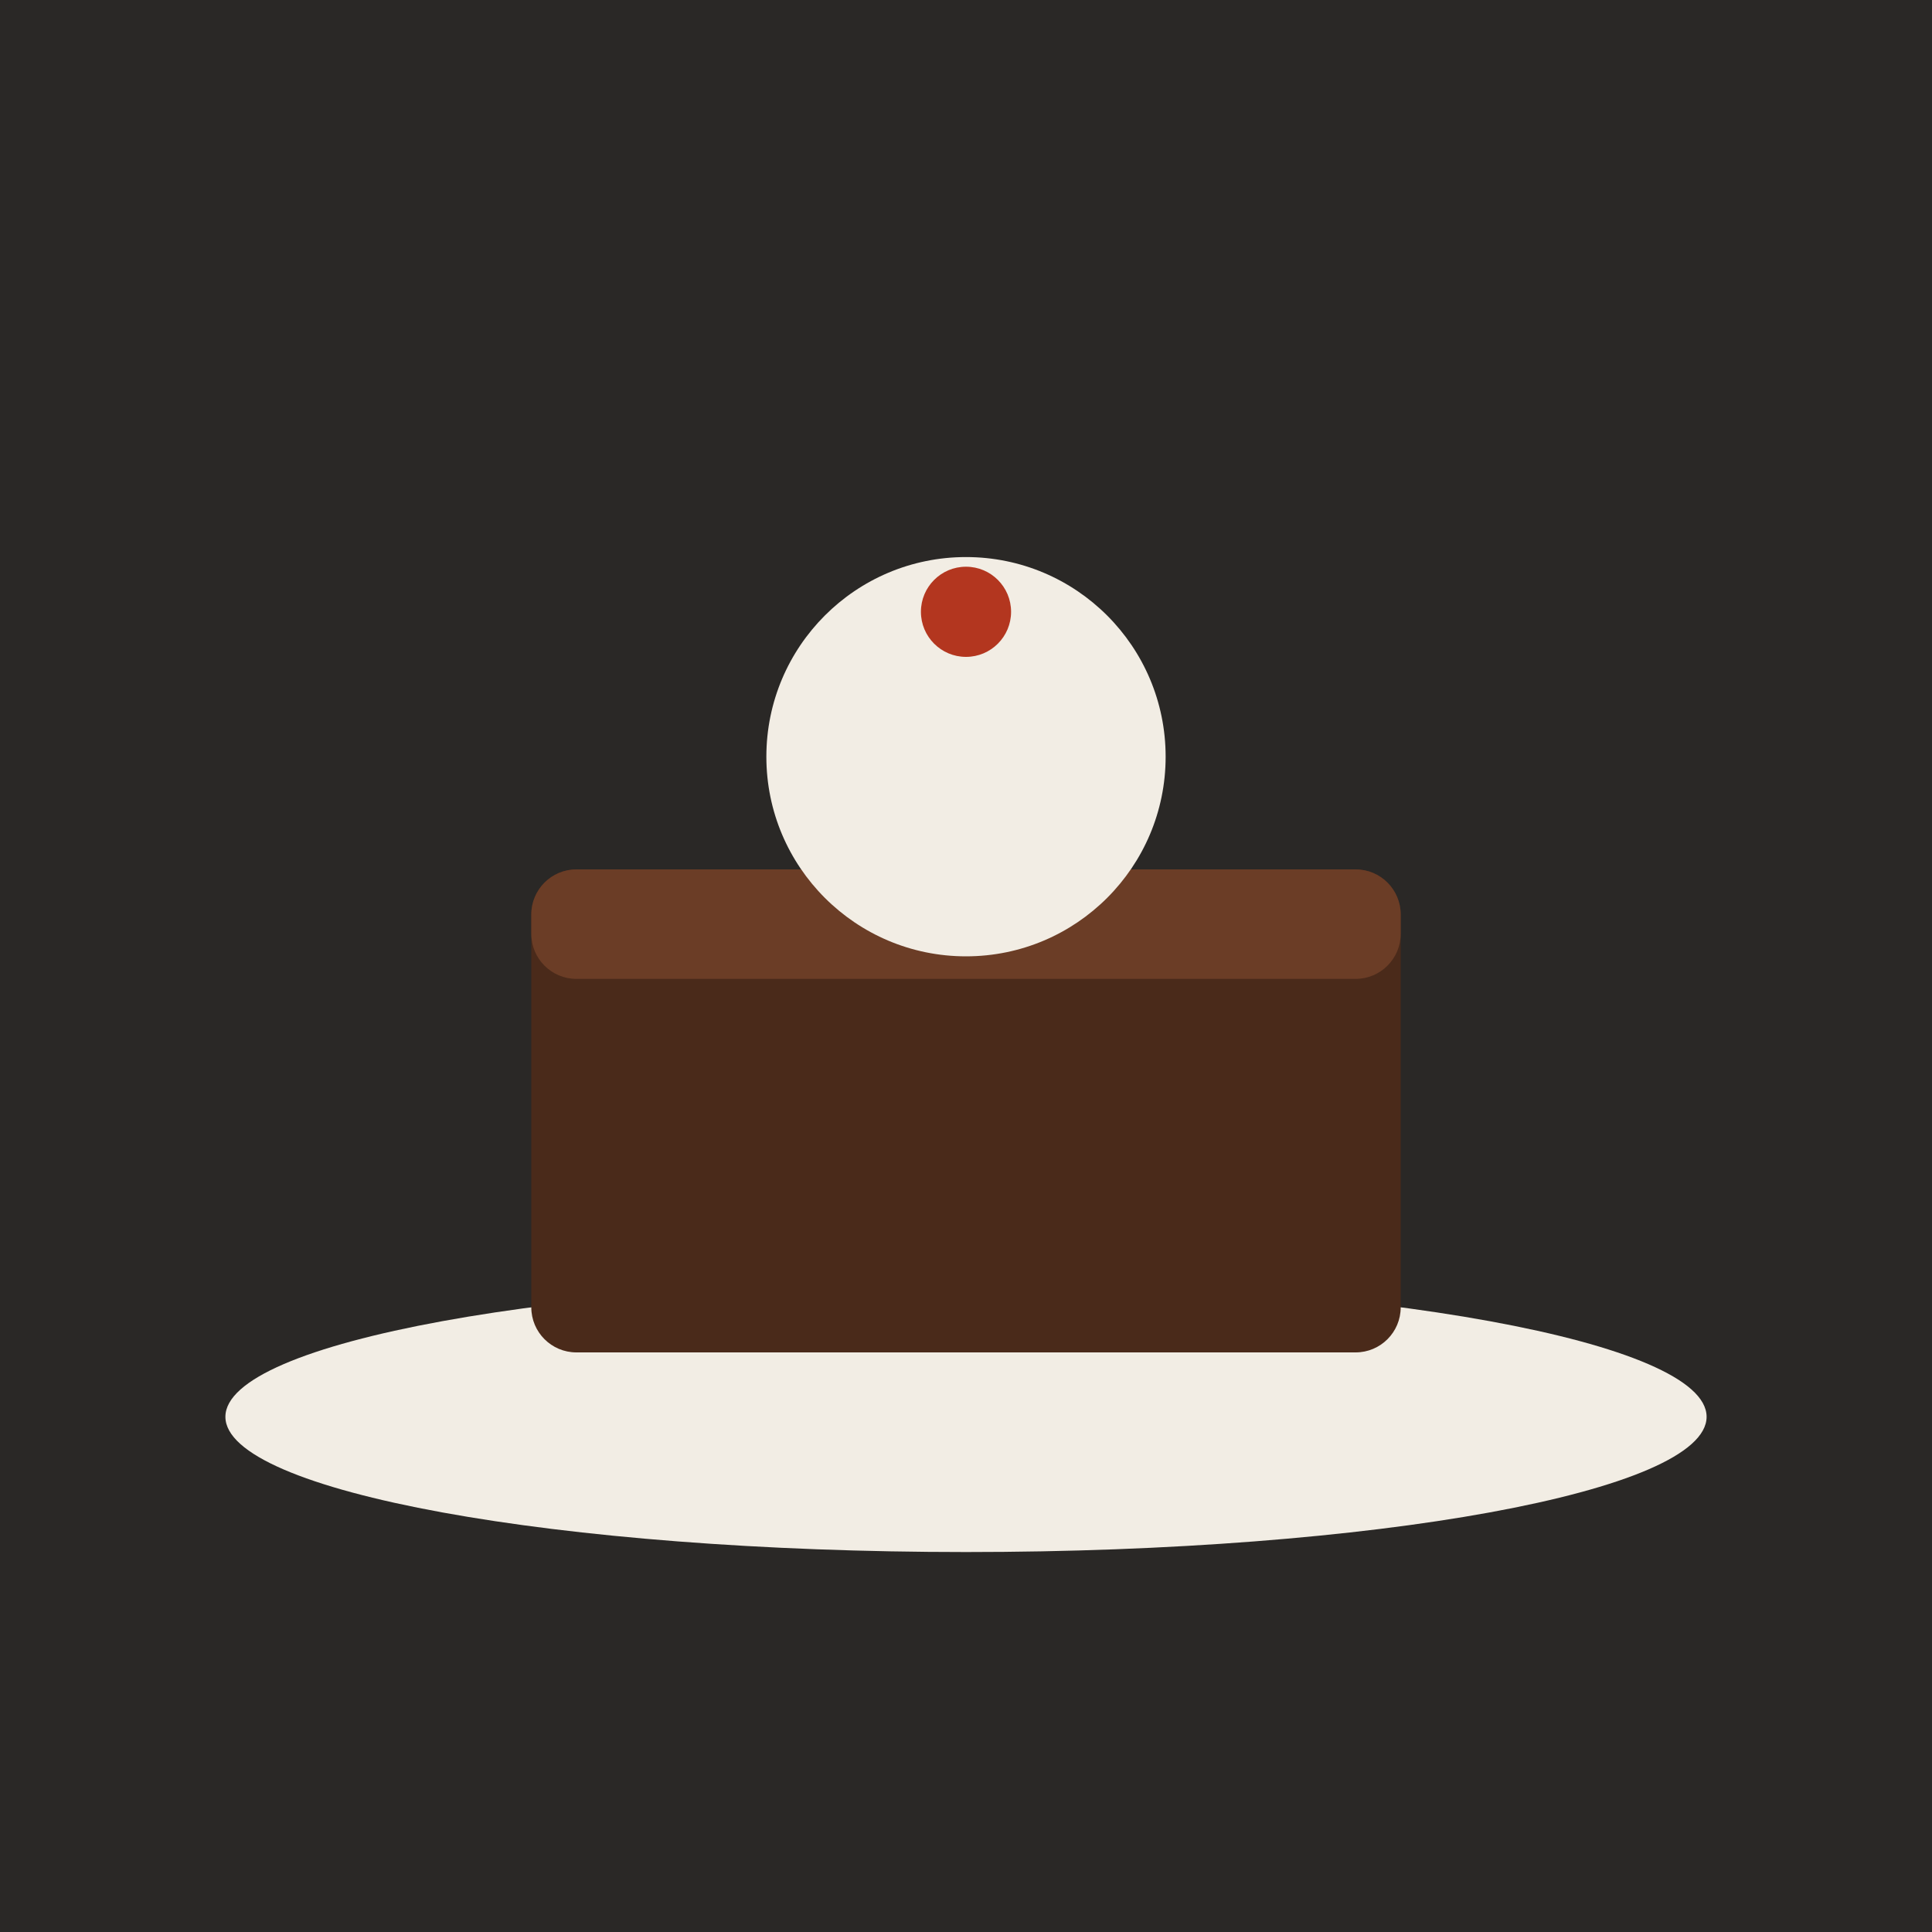
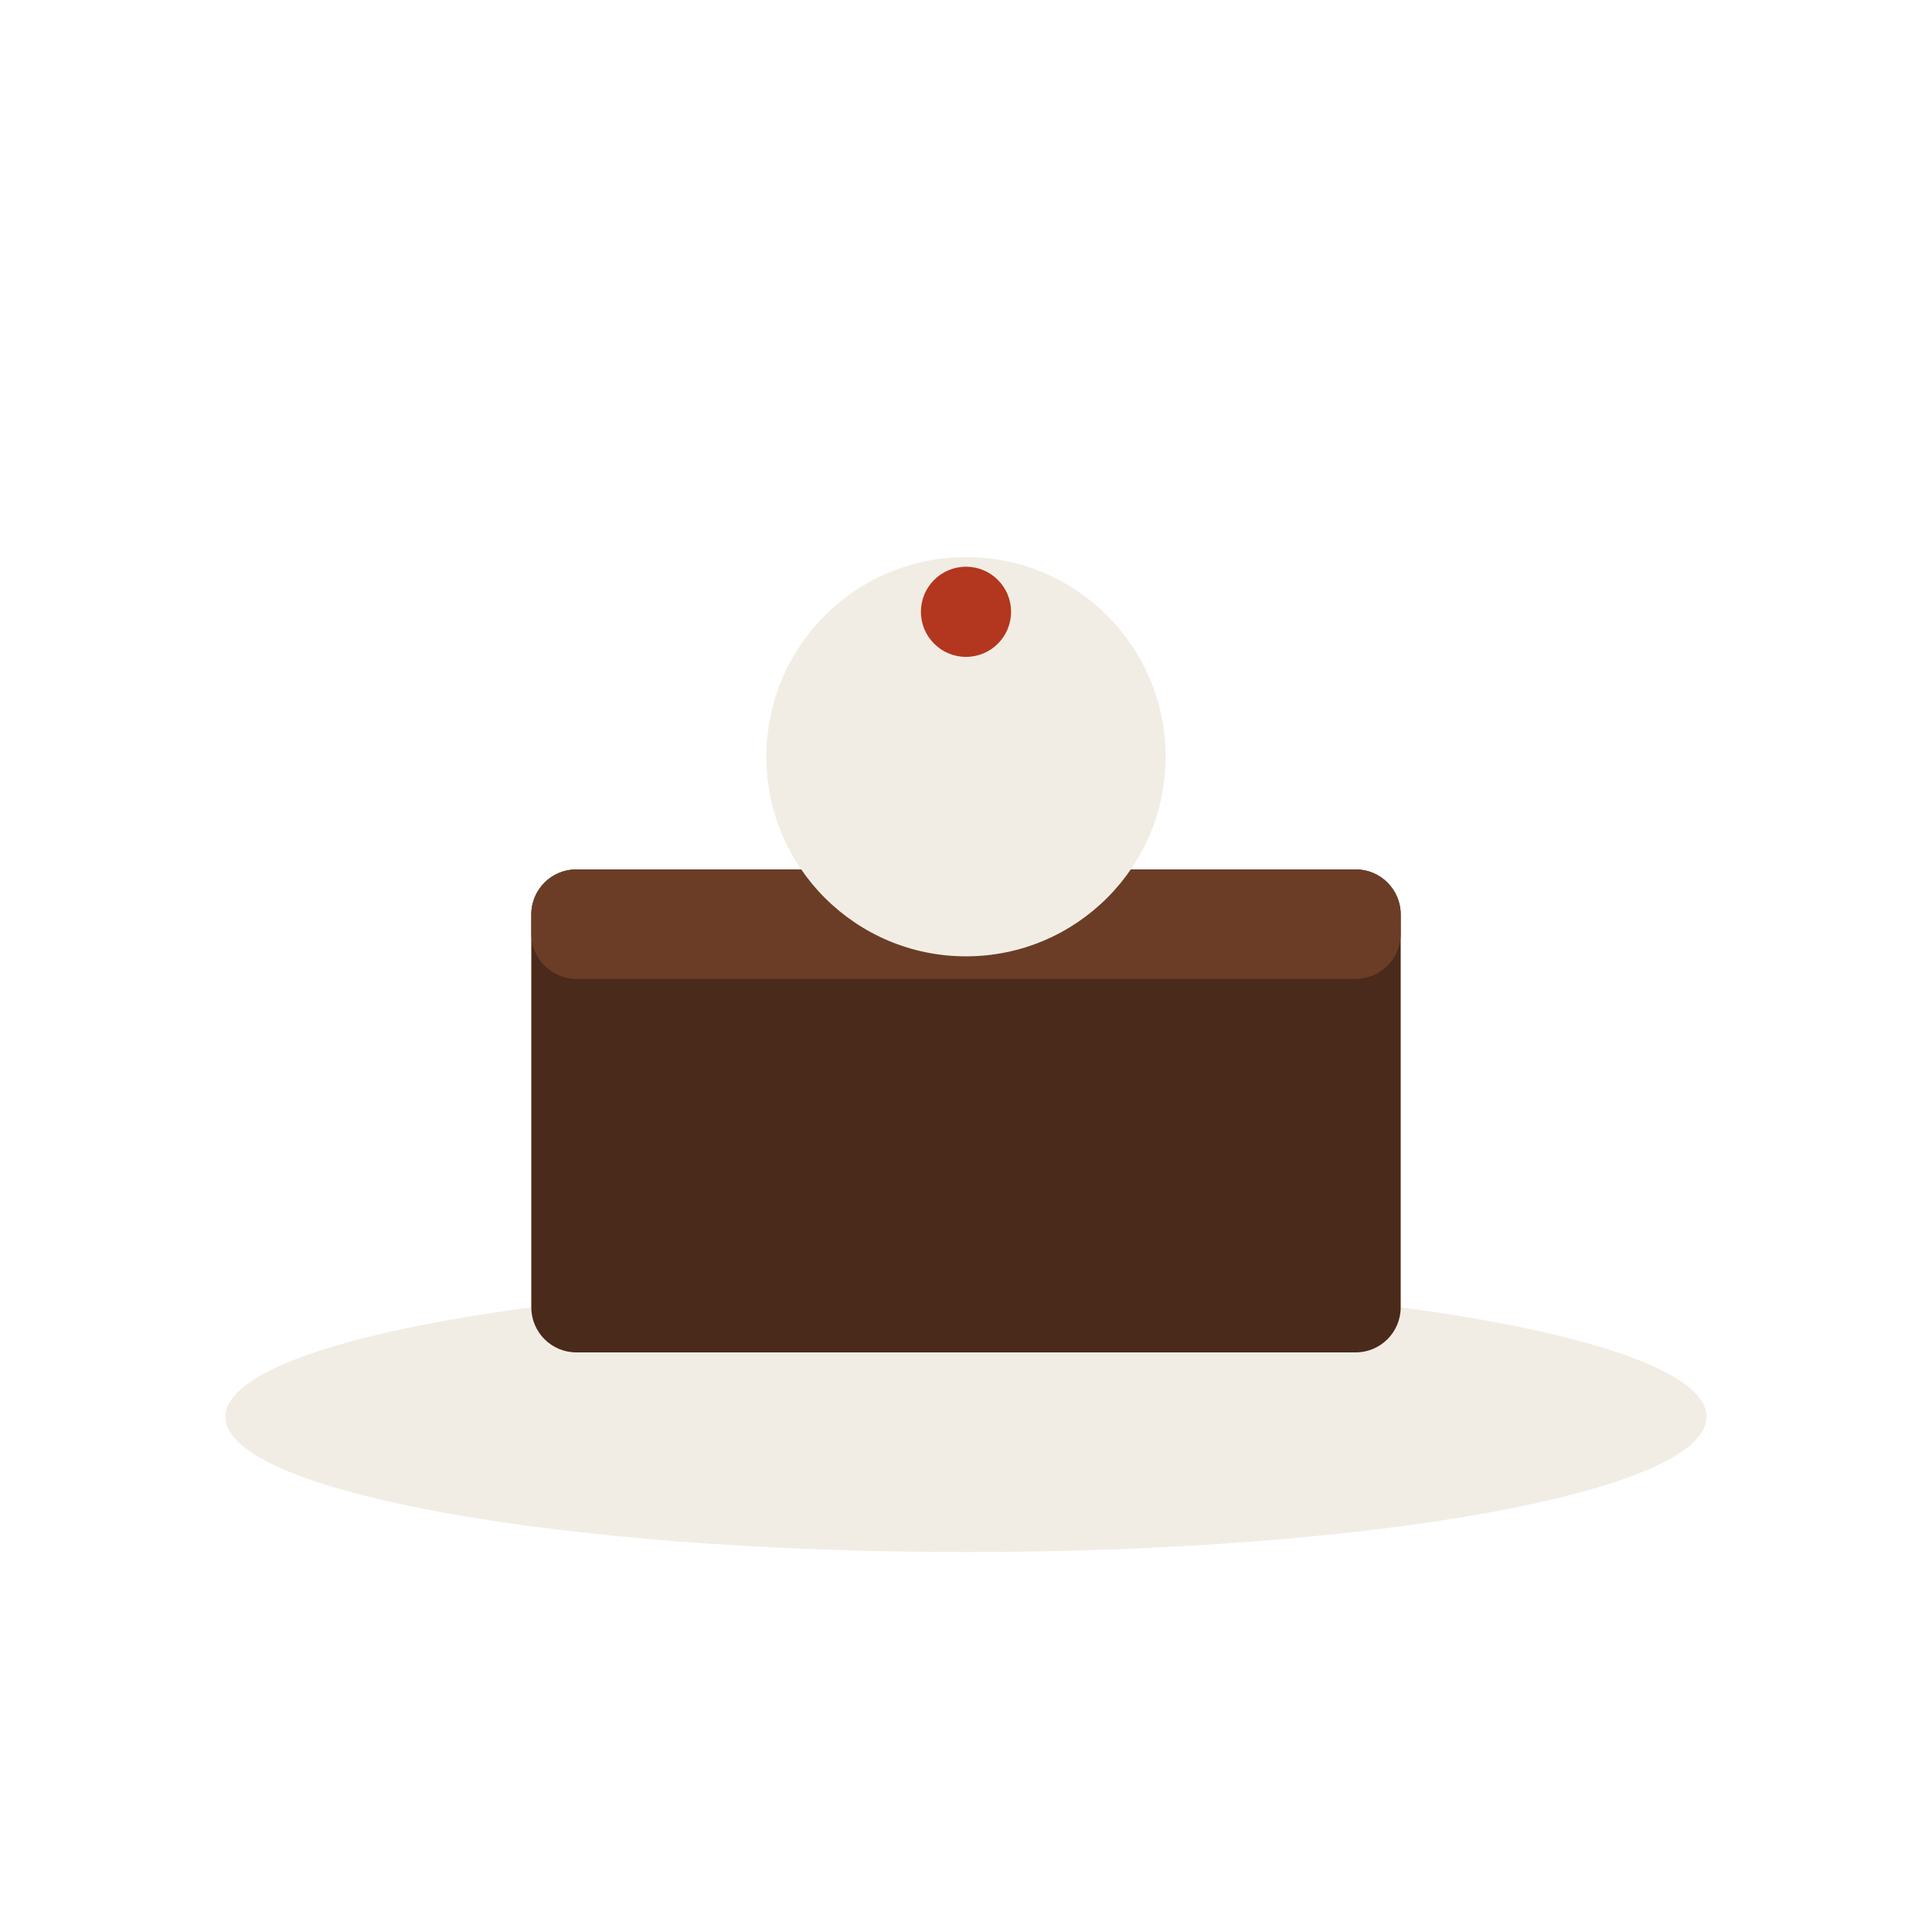
<svg xmlns="http://www.w3.org/2000/svg" viewBox="0 0 600 600">
-   <rect width="600" height="600" fill="#2A2826" />
  <ellipse cx="300" cy="440" rx="230" ry="42" fill="#F2EDE4" />
  <rect x="165" y="270" width="270" height="150" rx="14" fill="#4A2A1A" />
  <rect x="165" y="270" width="270" height="34" rx="14" fill="#6B3D26" />
  <circle cx="300" cy="235" r="62" fill="#F2EDE4" />
  <circle cx="300" cy="190" r="14" fill="#B3361F" />
</svg>
